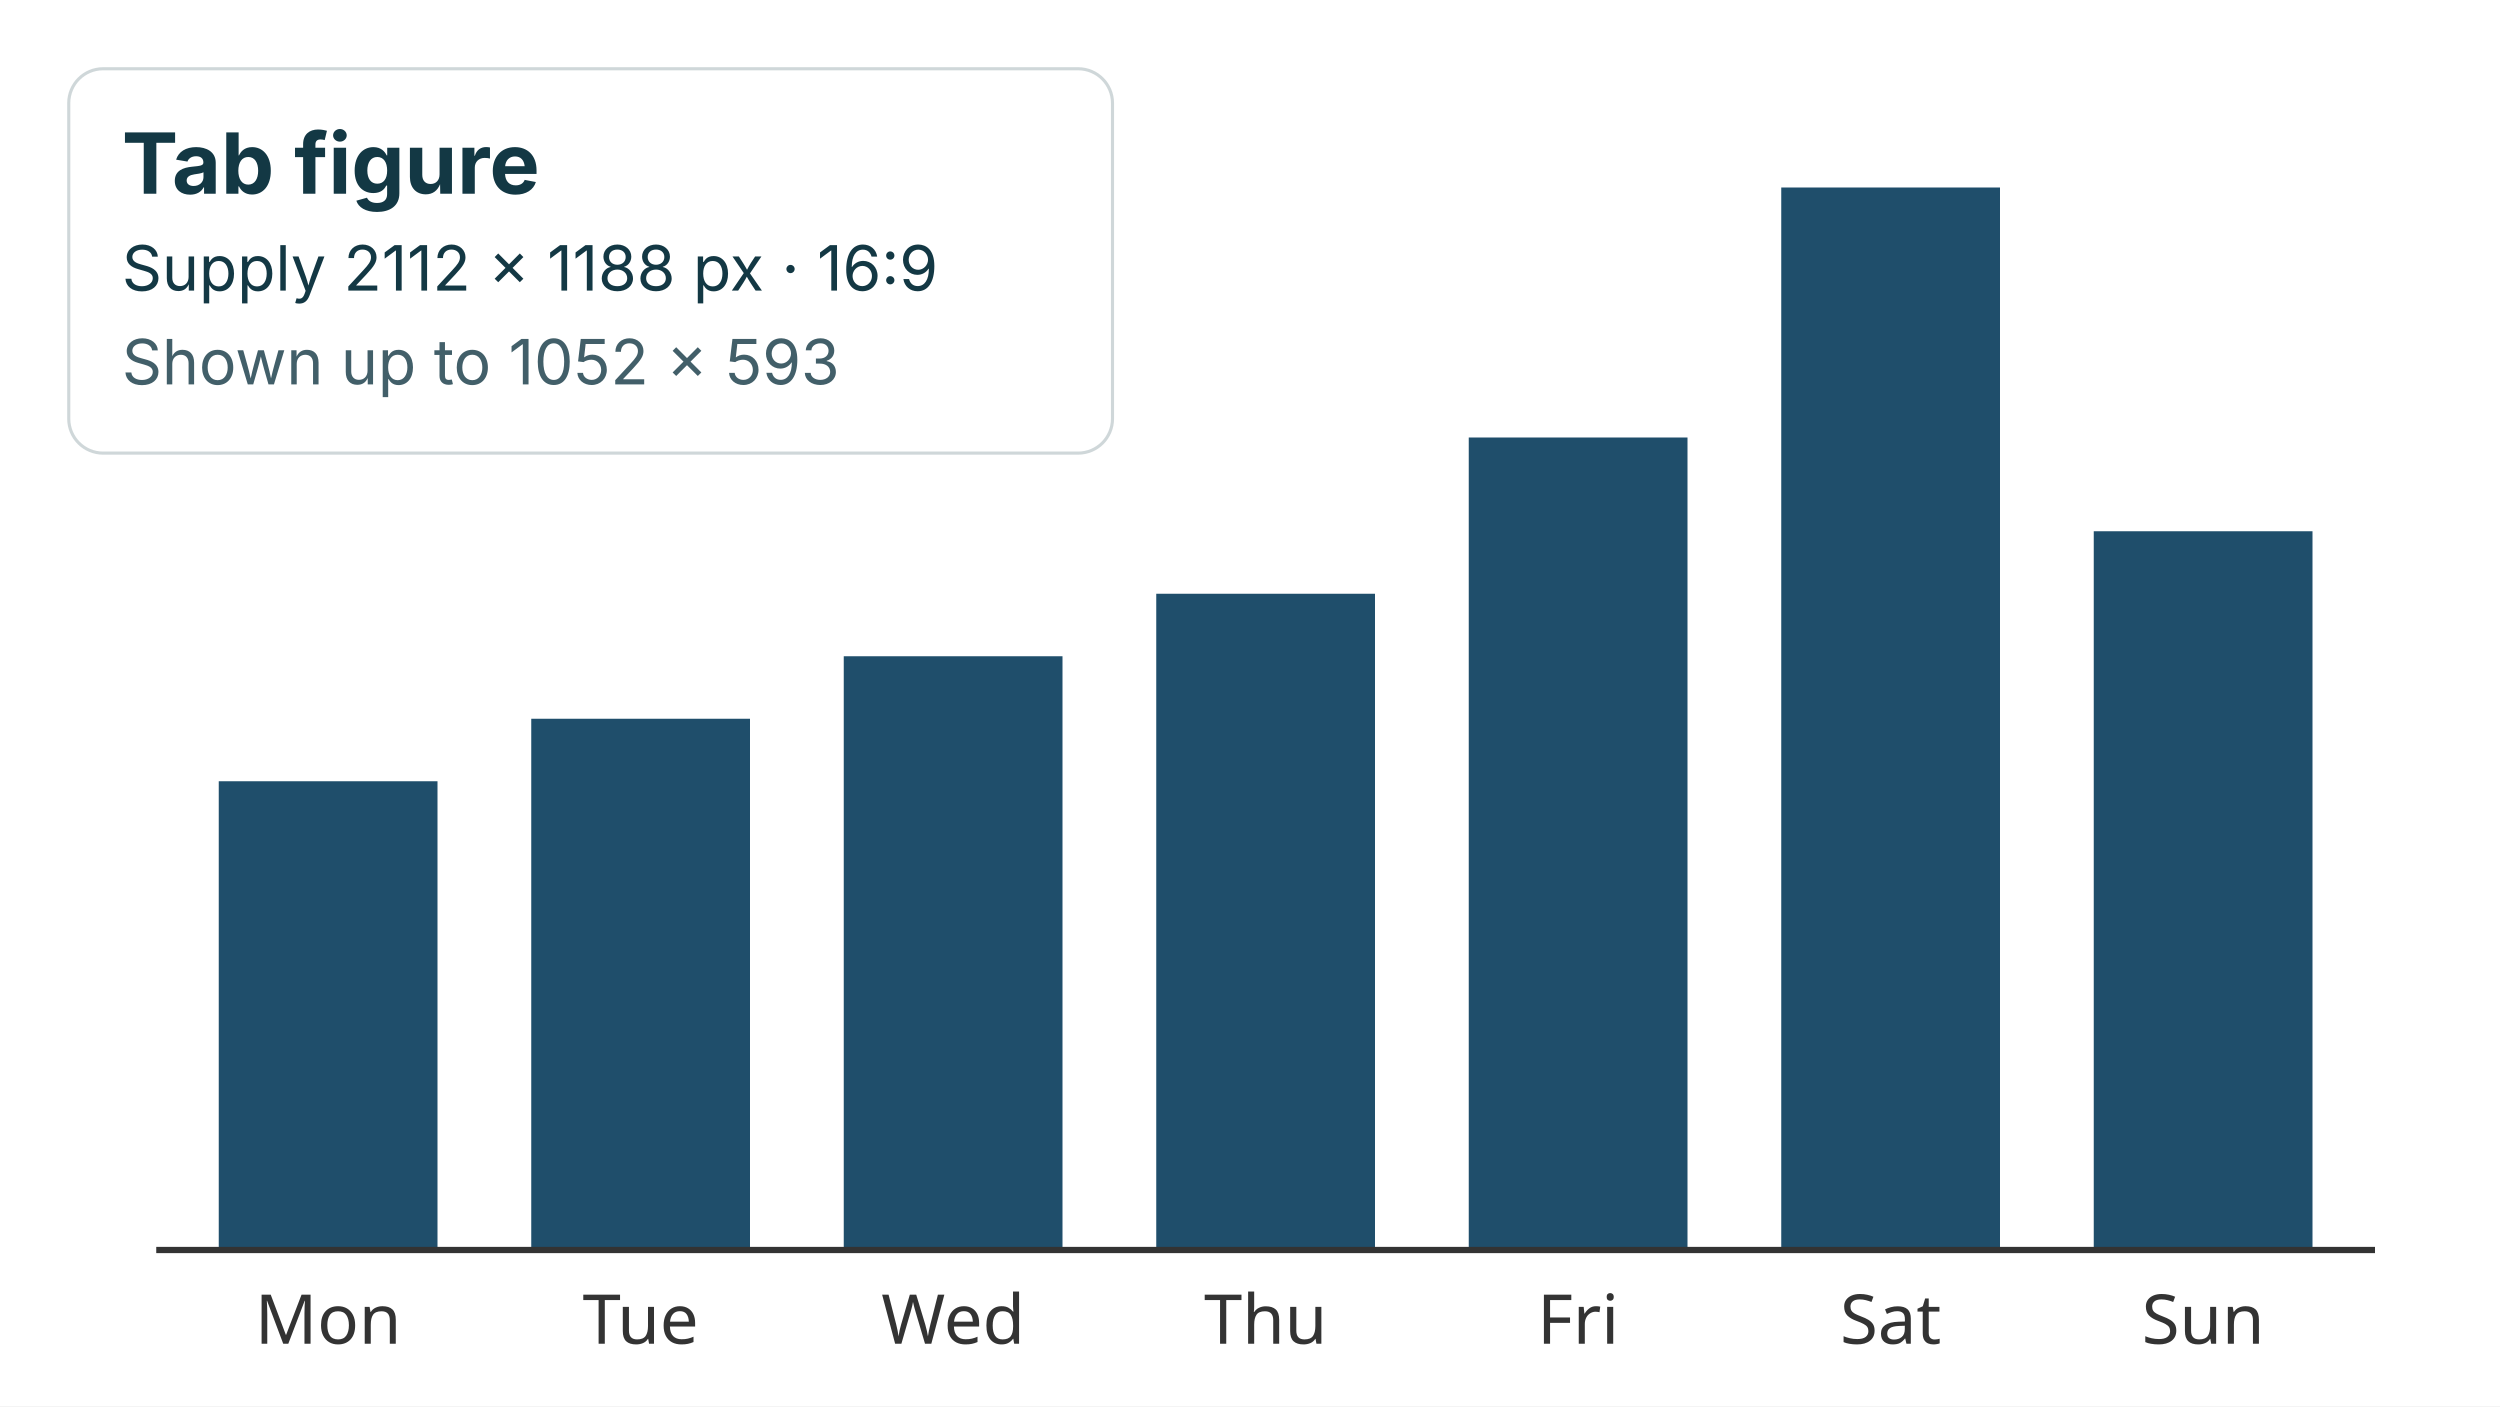
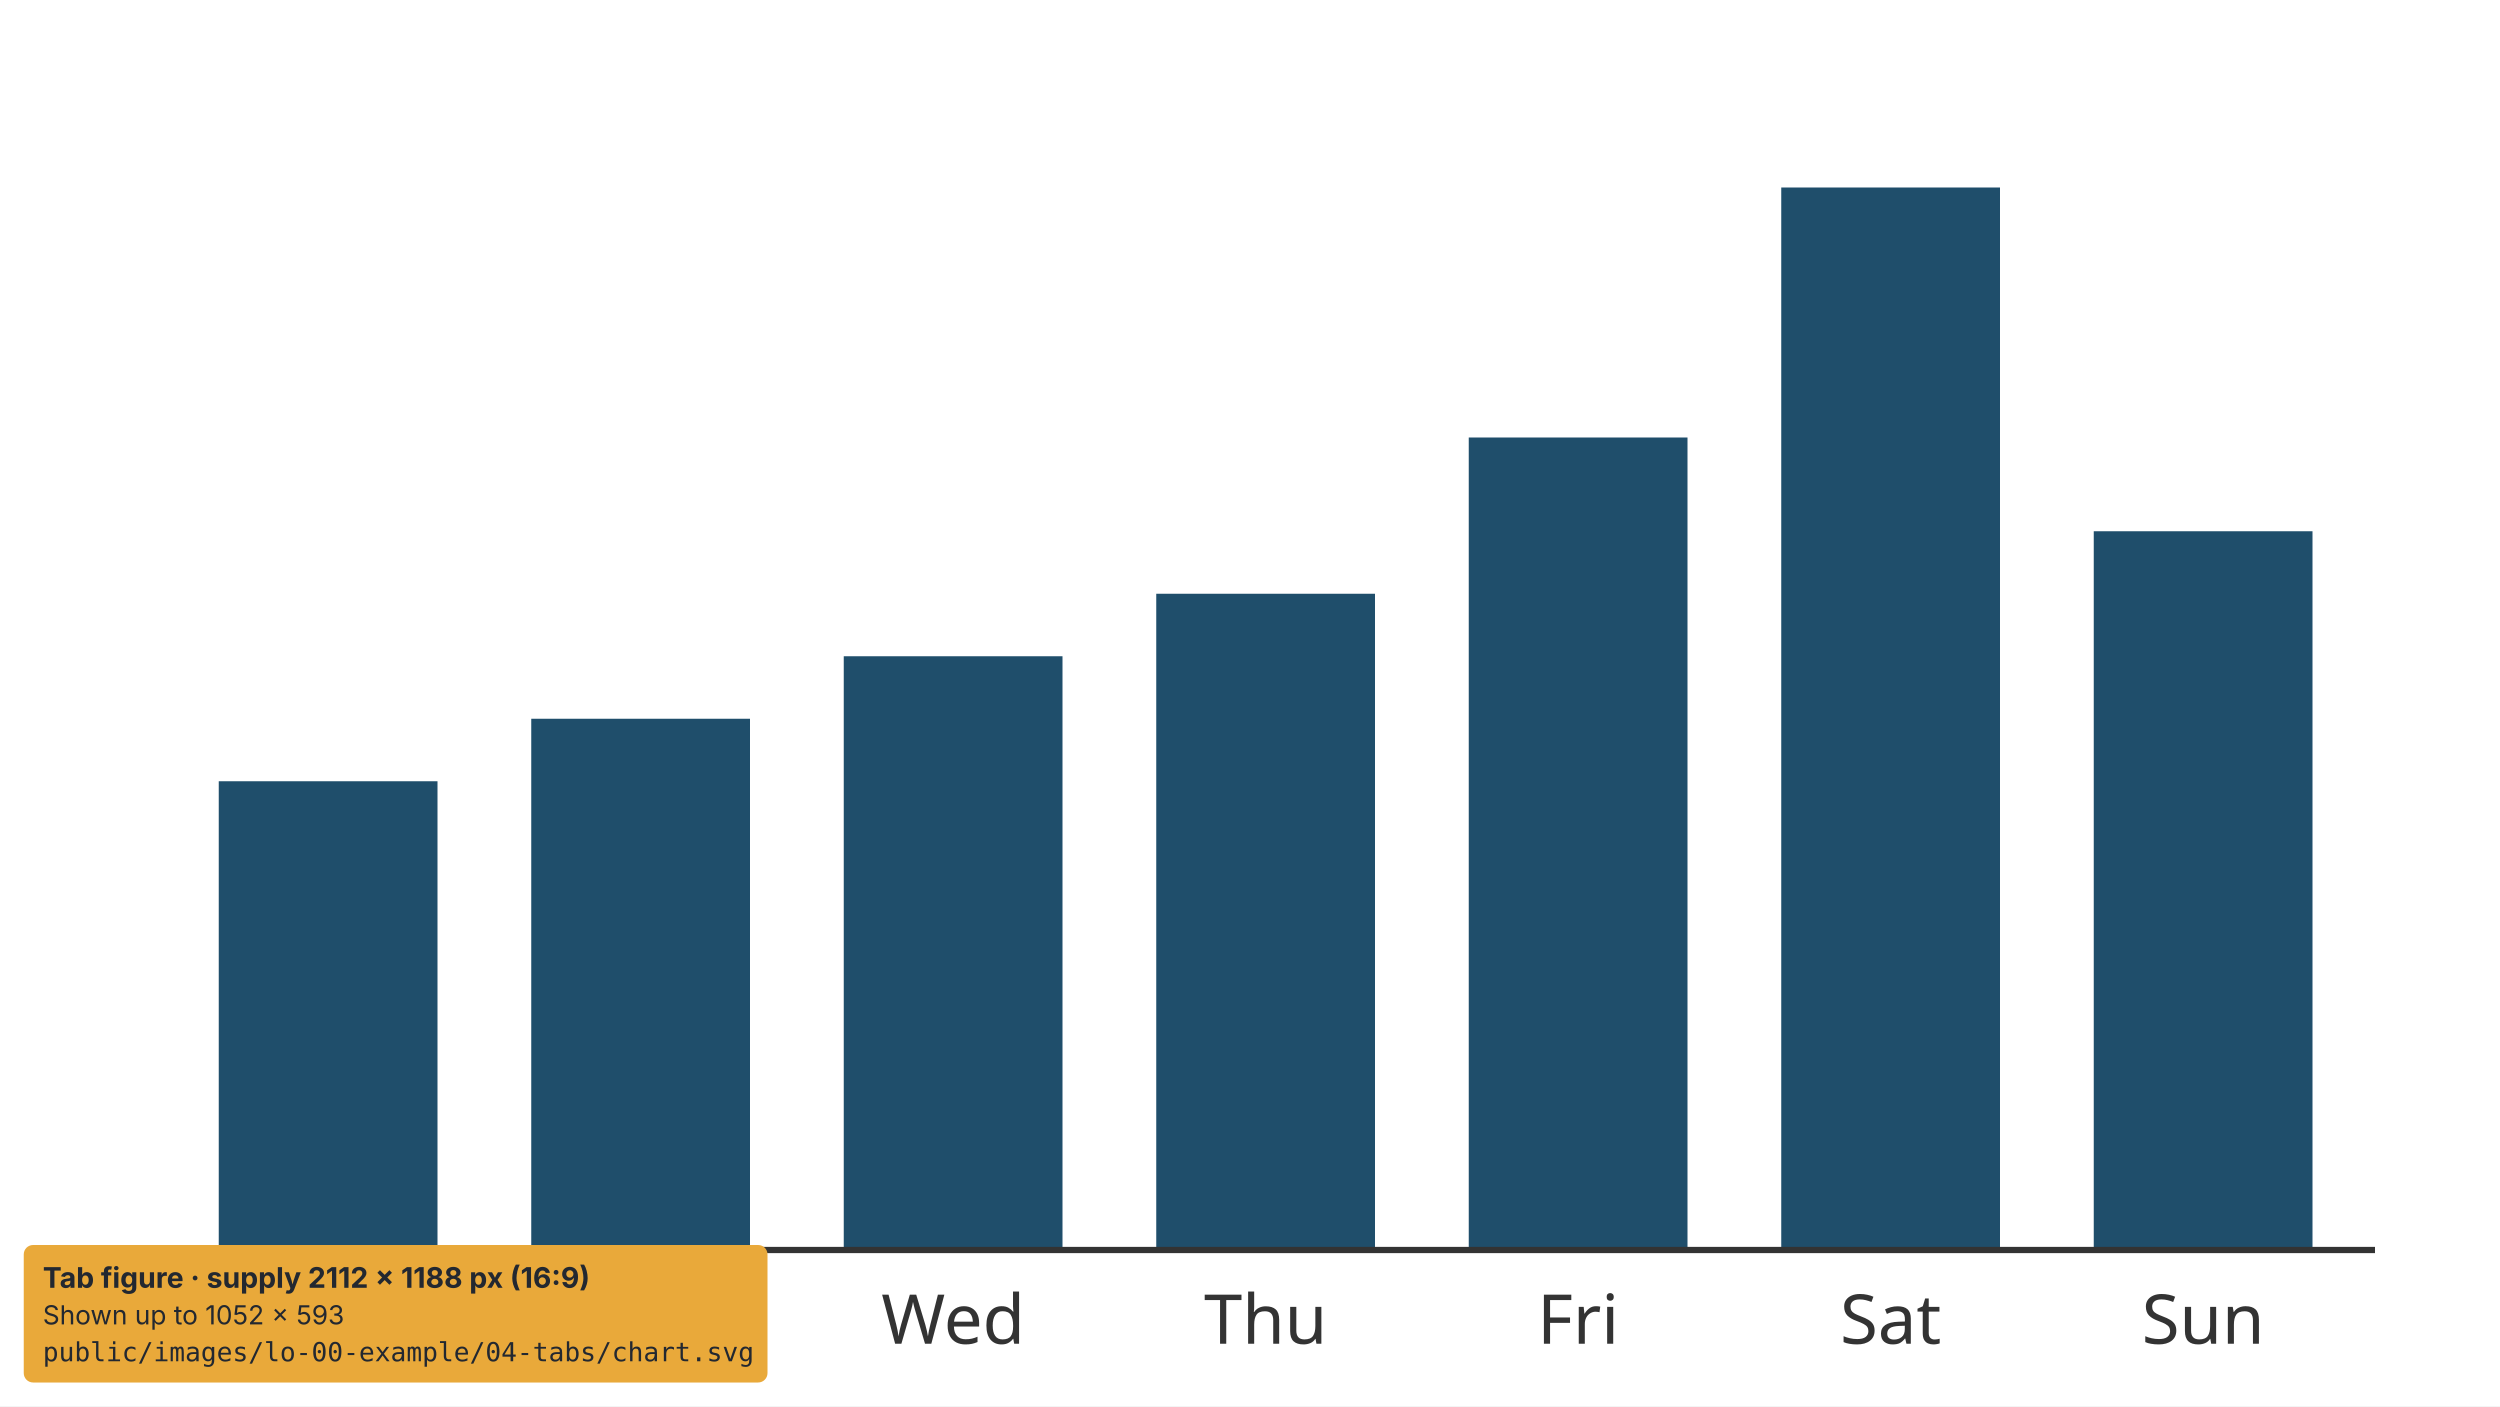
<svg xmlns="http://www.w3.org/2000/svg" viewBox="0 0 800 450" width="800" height="450">
  <rect width="800" height="450" fill="#ffffff" />
  <g fill="#1f4e6b">
    <rect x="70" y="250" width="70" height="150" />
    <rect x="170" y="230" width="70" height="170" />
    <rect x="270" y="210" width="70" height="190" />
    <rect x="370" y="190" width="70" height="210" />
    <rect x="470" y="140" width="70" height="260" />
    <rect x="570" y="60" width="70" height="340" />
    <rect x="670" y="170" width="70" height="230" />
  </g>
  <line x1="50" y1="400" x2="760" y2="400" stroke="#333333" stroke-width="2" />
  <g fill="#333333" font-family="sans-serif" font-size="22" text-anchor="middle">
    <text x="105" y="430">Mon</text>
    <text x="205" y="430">Tue</text>
    <text x="305" y="430">Wed</text>
    <text x="405" y="430">Thu</text>
    <text x="505" y="430">Fri</text>
    <text x="605" y="430">Sat</text>
    <text x="705" y="430">Sun</text>
  </g>
-   <g font-family="system-ui, -apple-system, 'Segoe UI', sans-serif" fill="#133844">
-     <rect x="22" y="22" width="334" height="123" rx="11" fill="#ffffff" fill-opacity="0.88" stroke="#133844" stroke-opacity="0.2" />
-     <text x="39" y="62" font-size="27" font-weight="700">Tab figure</text>
-     <text x="39" y="93" font-size="20">Supply 2112 × 1188 px · 16:9</text>
-     <text x="39" y="123" font-size="20" fill-opacity="0.8">Shown up to 1052 × 593</text>
+   <g data-label-position="bottom-left" font-family="system-ui, -apple-system, 'Segoe UI', sans-serif">
+     <rect x="7.6" y="398.4" width="238" height="44" rx="3" fill="#e9a93a" />
+     <g fill="#232830">
+       <text x="13.7" y="412.1" font-size="9.1" font-weight="700">Tab figure · supply 2112 × 1188 px (16:9)</text>
+       <text x="13.7" y="423.8" font-size="8.4">Shown up to 1052 × 593</text>
+       <text x="13.7" y="435.6" font-size="8.4" font-family="ui-monospace, 'SF Mono', Menlo, monospace">public/images/lo-00-example/04-tabs/chart.svg</text>
+     </g>
  </g>
</svg>
